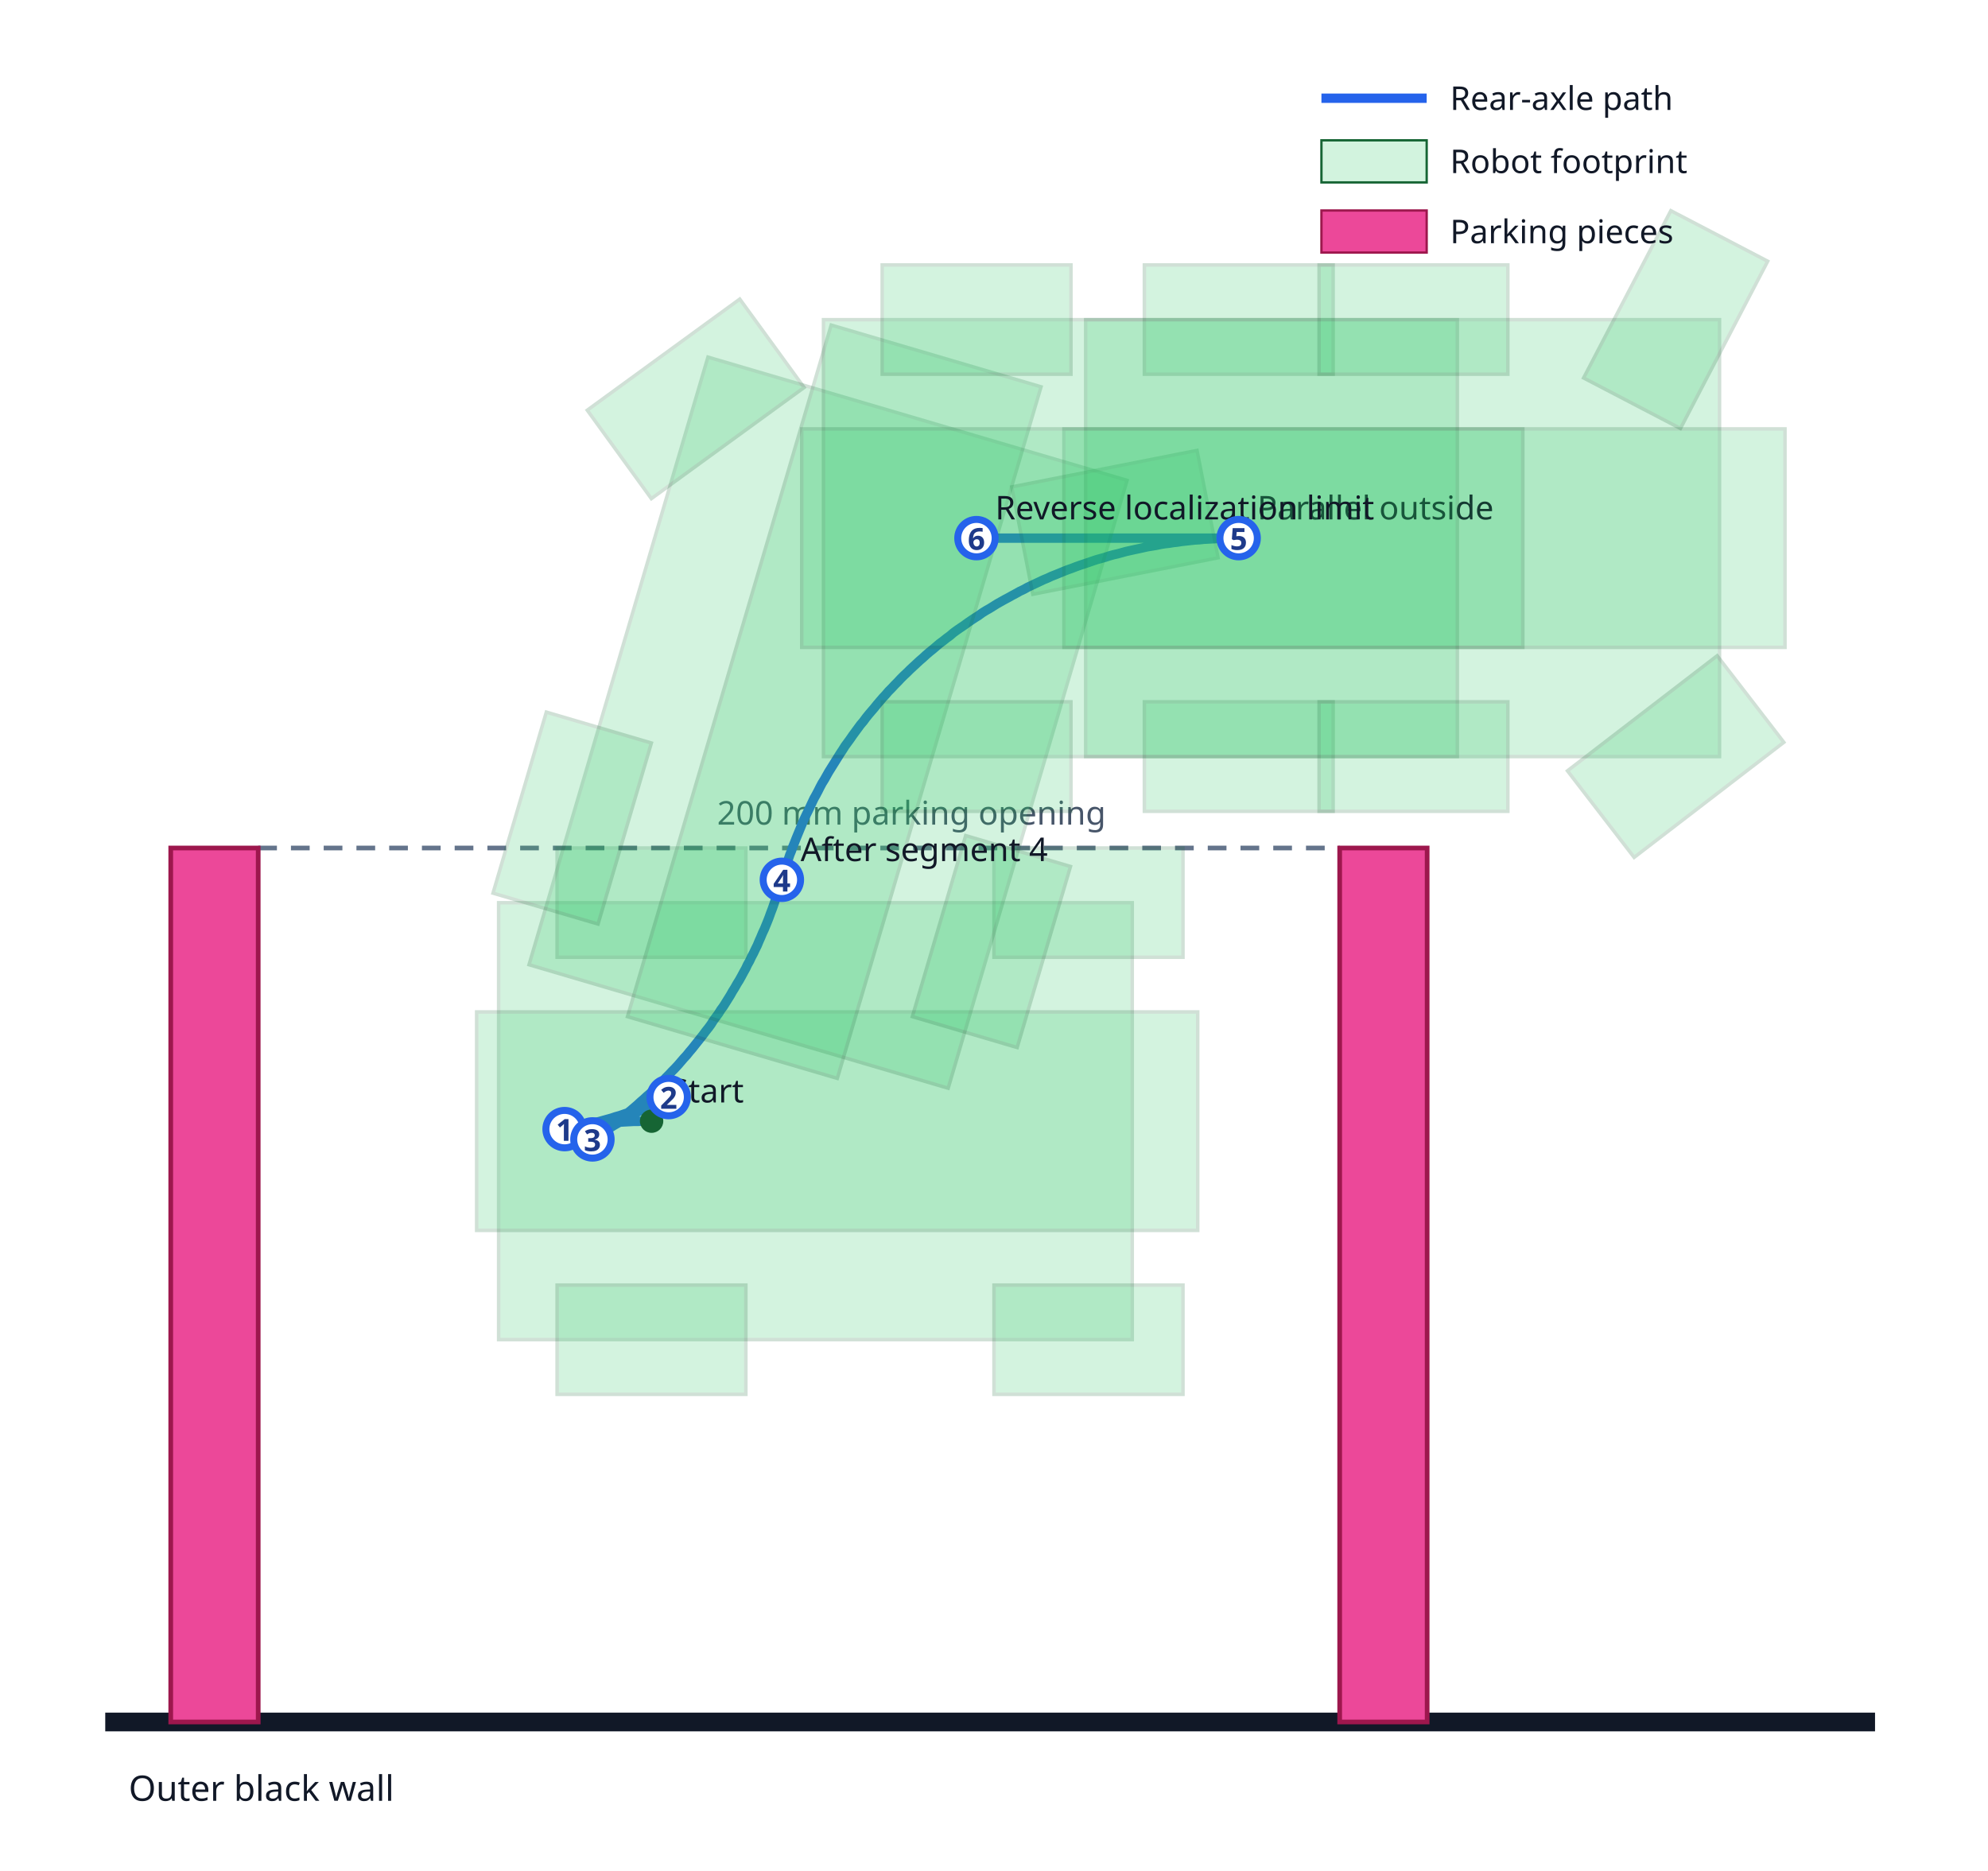
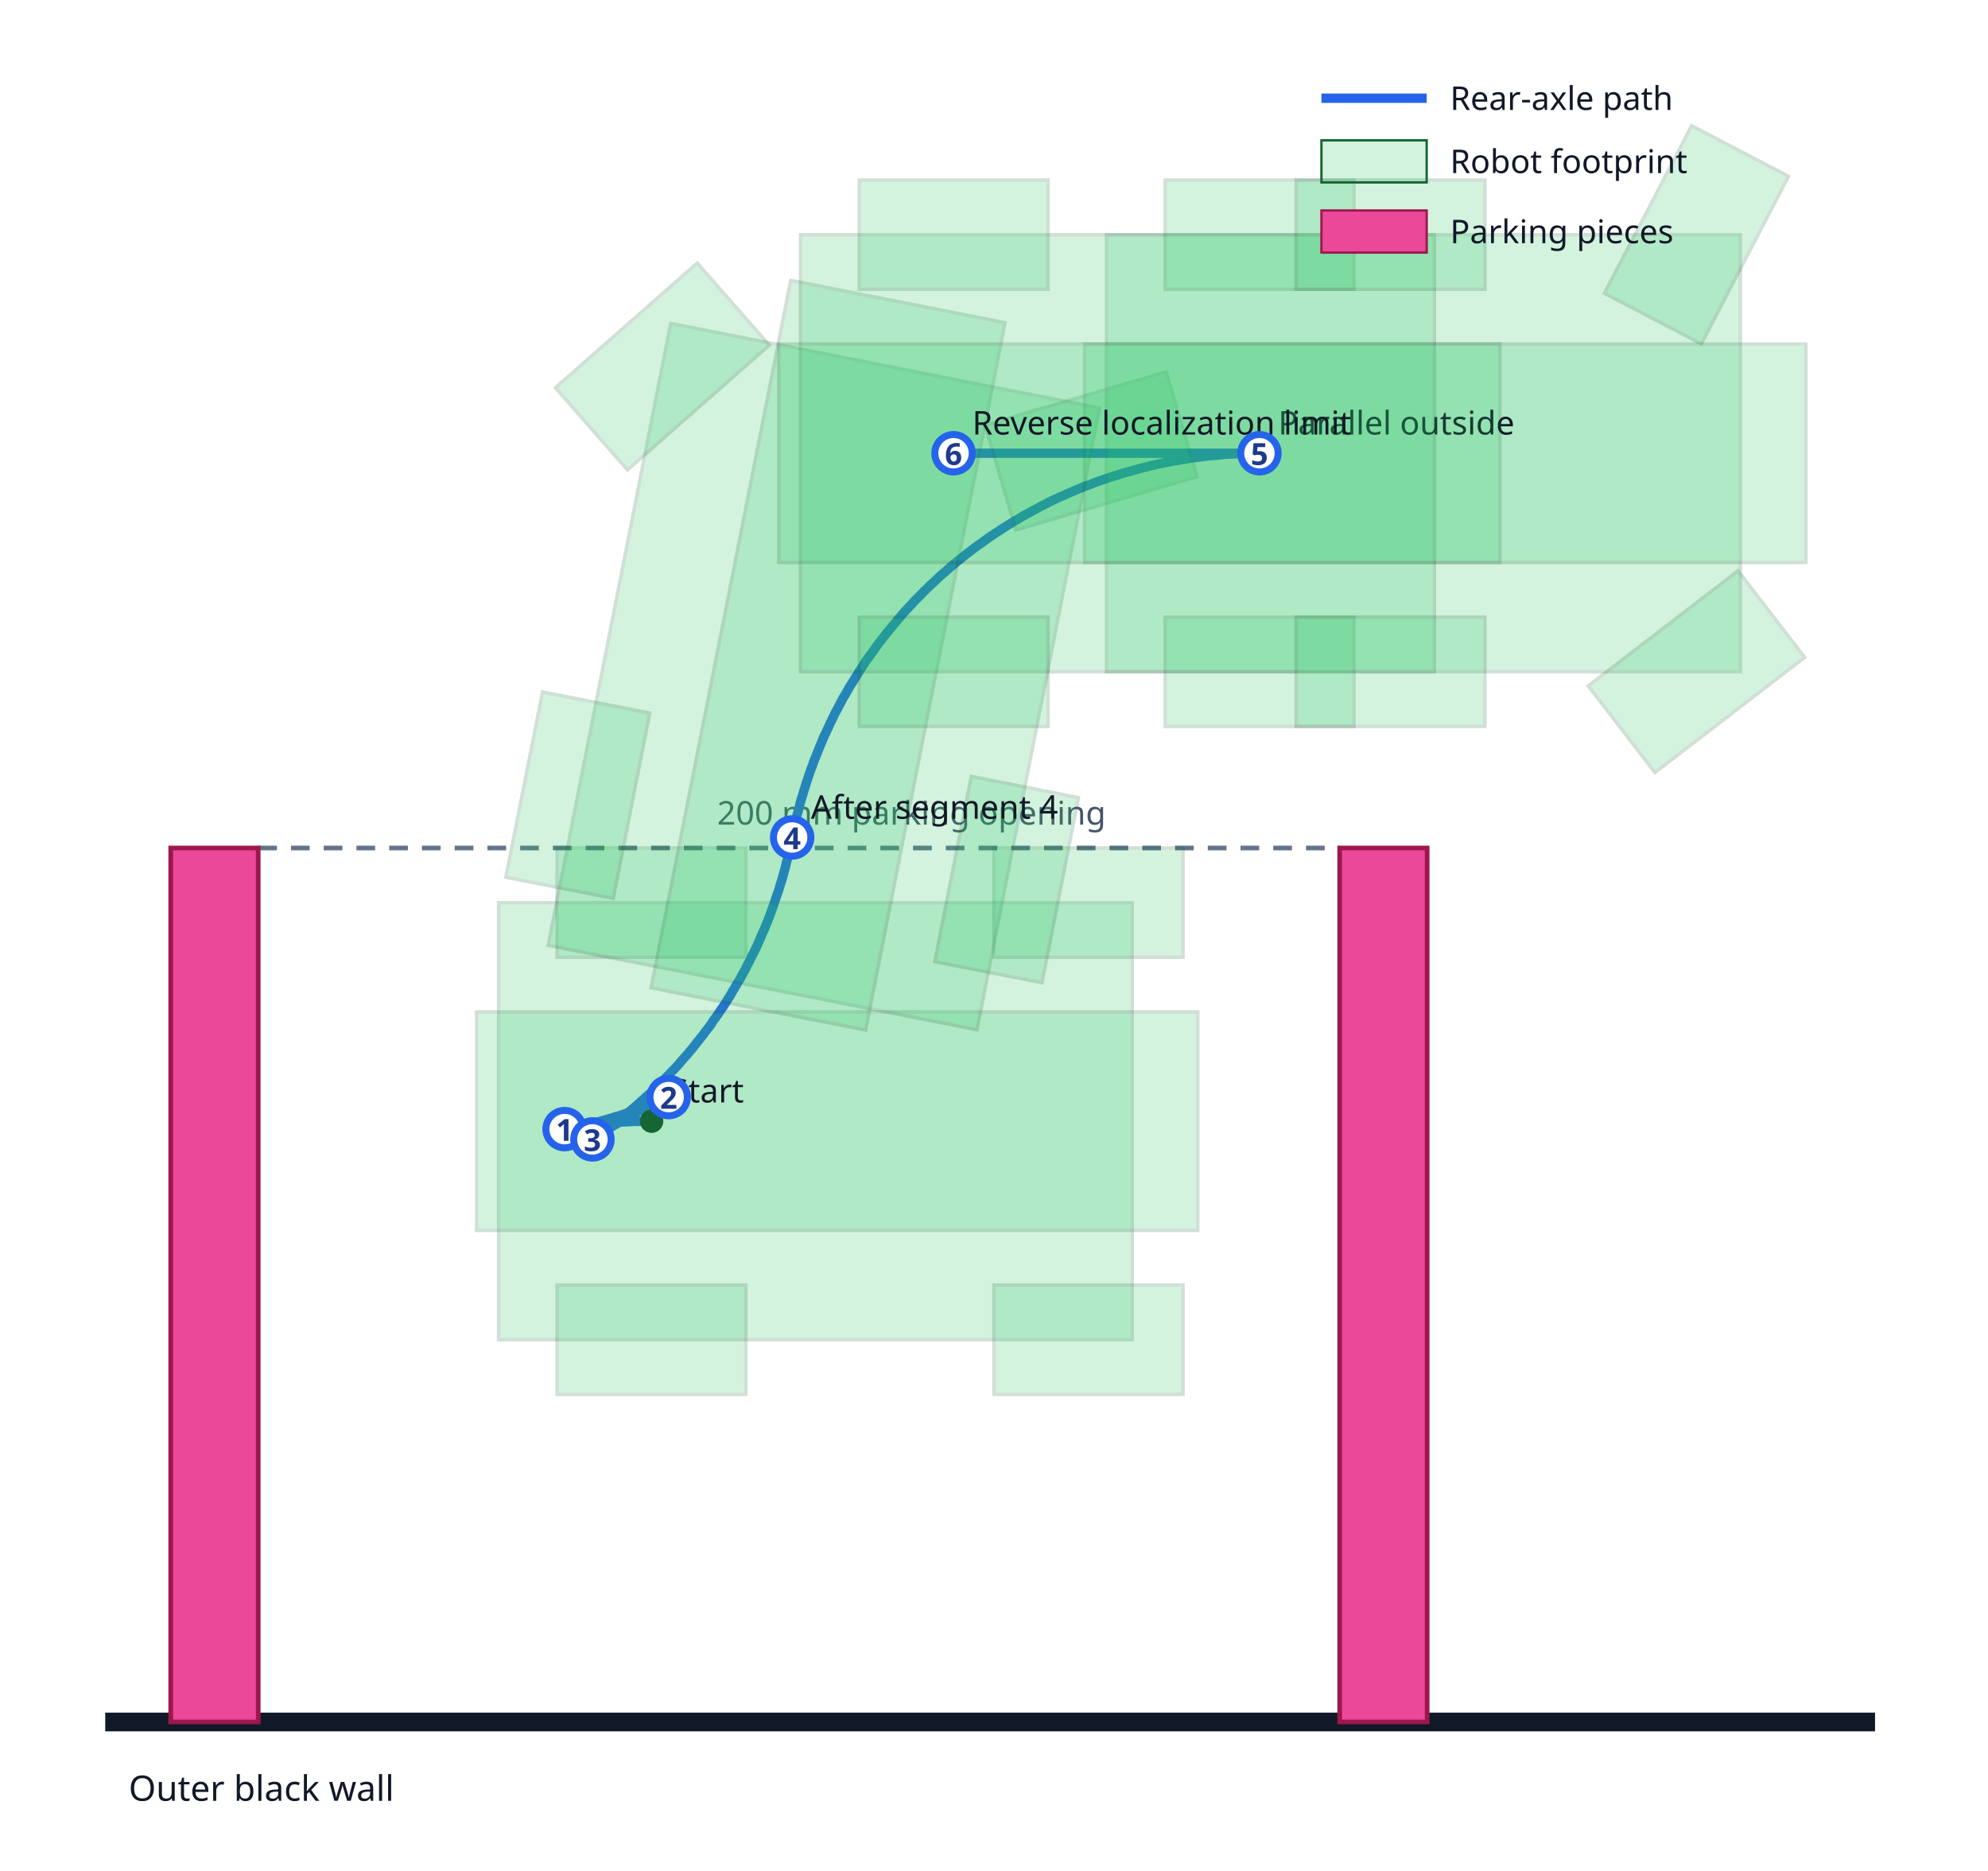
<svg xmlns="http://www.w3.org/2000/svg" viewBox="0 0 850 800" role="img" aria-labelledby="title desc">
  <rect width="850" height="800" fill="#ffffff" />
  <line x1="45.0" y1="736.3" x2="801.7" y2="736.3" stroke="#111827" stroke-width="8" />
  <line x1="110.4" y1="362.6" x2="572.8" y2="362.6" stroke="#64748b" stroke-width="2" stroke-dasharray="8 6" />
  <polygon points="73.0,736.3 110.4,736.3 110.4,362.6 73.0,362.6" fill="#ec4899" stroke="#9d174d" stroke-width="2" />
  <polygon points="572.8,736.3 610.2,736.3 610.2,362.6 572.8,362.6" fill="#ec4899" stroke="#9d174d" stroke-width="2" />
  <text x="55" y="770" font-family="sans-serif" font-size="15" fill="#111827">Outer black wall</text>
  <text x="306.6" y="352.6" font-family="sans-serif" font-size="14" fill="#475569">200 mm parking opening</text>
-   <polyline points="278.6,479.4 276.7,479.4 274.8,479.4 272.9,479.5 271.1,479.5 269.2,479.6 267.3,479.7 265.5,479.8 263.6,480.0 261.8,480.1 259.9,480.3 258.0,480.4 256.2,480.6 254.3,480.9 252.5,481.1 250.6,481.3 248.8,481.6 246.9,481.9 245.1,482.2 243.2,482.5 241.4,482.8 243.2,482.5 245.1,482.1 246.9,481.7 248.7,481.3 250.5,480.9 252.4,480.5 254.2,480.0 256.0,479.6 257.8,479.1 259.6,478.6 261.4,478.1 263.2,477.5 265.0,477.0 266.7,476.4 268.5,475.8 270.3,475.2 272.0,474.6 273.8,474.0 275.6,473.3 277.3,472.7 279.0,472.0 280.8,471.3 282.5,470.6 284.2,469.9 285.9,469.1 284.2,469.9 282.5,470.7 280.8,471.5 279.2,472.3 277.5,473.1 275.8,473.9 274.1,474.8 272.5,475.6 270.8,476.5 269.2,477.4 267.6,478.3 265.9,479.2 264.3,480.2 262.7,481.1 261.1,482.1 259.5,483.1 258.0,484.1 256.4,485.1 254.8,486.1 253.3,487.2 254.8,486.1 256.4,485.0 257.9,484.0 259.4,482.9 260.9,481.8 262.4,480.6 263.9,479.5 265.3,478.3 266.8,477.2 268.2,476.0 269.7,474.8 271.1,473.6 272.5,472.4 273.9,471.1 275.3,469.9 276.7,468.6 278.1,467.4 279.4,466.1 280.8,464.8 282.1,463.5 283.4,462.2 284.7,460.8 286.0,459.5 287.3,458.1 288.6,456.8 289.9,455.4 291.1,454.0 292.3,452.6 293.6,451.2 294.8,449.7 296.0,448.3 297.1,446.9 298.3,445.4 299.5,443.9 300.6,442.5 301.7,441.0 302.9,439.5 304.0,438.0 305.0,436.4 306.1,434.9 307.2,433.4 308.2,431.8 309.3,430.3 310.3,428.7 311.3,427.1 312.3,425.5 313.2,423.9 314.2,422.3 315.1,420.7 316.1,419.1 317.0,417.5 317.9,415.8 318.8,414.2 319.6,412.5 320.5,410.9 321.3,409.2 322.2,407.5 323.0,405.8 323.8,404.2 324.5,402.5 325.3,400.7 326.0,399.0 326.8,397.3 327.5,395.6 328.2,393.9 328.9,392.1 329.5,390.4 330.2,388.6 330.8,386.9 331.4,385.1 332.0,383.3 332.6,381.6 333.2,379.8 333.7,378.0 334.3,376.2 334.8,374.4 335.4,372.6 335.9,370.8 336.5,369.1 337.1,367.3 337.7,365.5 338.4,363.8 339.0,362.0 339.7,360.3 340.4,358.5 341.1,356.8 341.8,355.1 342.5,353.4 343.2,351.7 344.0,349.9 344.8,348.2 345.6,346.6 346.4,344.9 347.2,343.2 348.0,341.5 348.9,339.9 349.8,338.2 350.6,336.6 351.5,334.9 352.5,333.3 353.4,331.7 354.3,330.1 355.3,328.5 356.3,326.9 357.3,325.3 358.3,323.7 359.3,322.1 360.3,320.6 361.3,319.0 362.4,317.5 363.5,316.0 364.6,314.4 365.7,312.9 366.8,311.4 367.9,309.9 369.1,308.5 370.2,307.0 371.4,305.5 372.6,304.1 373.8,302.7 375.0,301.2 376.2,299.8 377.4,298.4 378.7,297.0 379.9,295.6 381.2,294.3 382.5,292.9 383.8,291.6 385.1,290.2 386.4,288.9 387.8,287.6 389.1,286.3 390.5,285.0 391.8,283.8 393.2,282.5 394.6,281.3 396.0,280.0 397.4,278.8 398.9,277.6 400.3,276.4 401.7,275.2 403.2,274.1 404.7,272.9 406.2,271.8 407.6,270.6 409.1,269.5 410.7,268.4 412.2,267.4 413.7,266.3 415.3,265.2 416.8,264.2 418.4,263.2 419.9,262.1 421.5,261.1 423.1,260.2 424.7,259.2 426.3,258.2 427.9,257.3 429.5,256.4 431.2,255.5 432.8,254.6 434.5,253.7 436.1,252.8 437.8,252.0 439.4,251.1 441.1,250.3 442.8,249.5 444.5,248.7 446.2,247.9 447.9,247.2 449.6,246.4 451.4,245.7 453.1,245.0 454.8,244.3 456.6,243.6 458.3,243.0 460.1,242.3 461.8,241.7 463.6,241.1 465.4,240.5 467.1,239.9 468.9,239.3 470.7,238.8 472.5,238.3 474.3,237.7 476.1,237.2 477.9,236.8 479.7,236.3 481.5,235.8 483.3,235.4 485.1,235.0 487.0,234.6 488.8,234.2 490.6,233.8 492.5,233.5 494.3,233.2 496.2,232.8 498.0,232.5 499.8,232.3 501.7,232.0 503.5,231.8 505.4,231.5 507.3,231.3 509.1,231.1 511.0,230.9 512.8,230.8 514.7,230.6 516.6,230.5 518.4,230.4 520.3,230.3 522.2,230.2 524.0,230.2 525.9,230.1 527.8,230.1 529.6,230.1 527.8,230.1 525.9,230.1 524.0,230.1 522.2,230.1 520.3,230.1 518.4,230.1 516.6,230.1 514.7,230.1 512.8,230.1 510.9,230.1 509.1,230.1 507.2,230.1 505.3,230.1 503.5,230.1 501.6,230.1 499.7,230.1 497.9,230.1 496.0,230.1 494.1,230.1 492.3,230.1 490.4,230.1 488.5,230.1 486.7,230.1 484.8,230.1 482.9,230.1 481.1,230.1 479.2,230.1 477.3,230.1 475.4,230.1 473.6,230.1 471.7,230.1 469.8,230.1 468.0,230.1 466.1,230.1 464.2,230.1 462.4,230.1 460.5,230.1 458.6,230.1 456.8,230.1 454.9,230.1 453.0,230.1 451.2,230.1 449.3,230.1 447.4,230.1 445.6,230.1 443.7,230.1 441.8,230.1 439.9,230.1 438.1,230.1 436.2,230.1 434.3,230.1 432.5,230.1 430.6,230.1 428.7,230.1 426.9,230.1 425.0,230.1 423.1,230.1 421.3,230.1 419.4,230.1 417.5,230.1" fill="none" stroke="#2563eb" stroke-width="4" />
+   <polyline points="278.6,479.4 276.7,479.4 274.8,479.4 272.9,479.5 271.1,479.5 269.2,479.6 267.3,479.7 265.5,479.8 263.6,480.0 261.8,480.1 259.9,480.3 258.0,480.4 256.2,480.6 254.3,480.9 252.5,481.1 250.6,481.3 248.8,481.6 246.9,481.9 245.1,482.2 243.2,482.5 241.4,482.8 243.2,482.5 245.1,482.1 246.9,481.7 248.7,481.3 250.5,480.9 252.4,480.5 254.2,480.0 256.0,479.6 257.8,479.1 259.6,478.6 261.4,478.1 263.2,477.5 265.0,477.0 266.7,476.4 268.5,475.8 270.3,475.2 272.0,474.6 273.8,474.0 275.6,473.3 277.3,472.7 279.0,472.0 280.8,471.3 282.5,470.6 284.2,469.9 285.9,469.1 284.2,469.9 282.5,470.7 280.8,471.5 279.2,472.3 277.5,473.1 275.8,473.9 274.1,474.8 272.5,475.6 270.8,476.5 269.2,477.4 267.6,478.3 265.9,479.2 264.3,480.2 262.7,481.1 261.1,482.1 259.5,483.1 258.0,484.1 256.4,485.1 254.8,486.1 253.3,487.2 254.8,486.1 256.4,485.0 257.9,484.0 259.4,482.9 260.9,481.8 262.4,480.6 263.9,479.5 265.3,478.3 266.8,477.2 268.2,476.0 269.7,474.8 271.1,473.6 272.5,472.4 273.9,471.1 275.3,469.9 276.7,468.6 278.1,467.4 279.4,466.1 280.8,464.8 282.1,463.5 283.4,462.2 284.7,460.8 286.0,459.5 287.3,458.1 288.6,456.8 289.9,455.4 291.1,454.0 292.3,452.6 293.6,451.2 294.8,449.7 296.0,448.3 297.1,446.9 298.3,445.4 299.5,443.9 300.6,442.5 301.7,441.0 302.9,439.5 304.0,438.0 305.0,436.4 306.1,434.9 307.2,433.4 308.2,431.8 309.3,430.3 310.3,428.7 311.3,427.1 312.3,425.5 313.2,423.9 314.2,422.3 315.1,420.7 316.1,419.1 317.0,417.5 317.9,415.8 318.8,414.2 319.6,412.5 320.5,410.9 321.3,409.2 322.2,407.5 323.0,405.8 323.8,404.2 324.5,402.5 325.3,400.7 326.0,399.0 326.8,397.3 327.5,395.6 328.2,393.9 328.9,392.1 329.5,390.4 330.2,388.6 330.8,386.9 331.4,385.1 332.0,383.3 332.6,381.6 333.2,379.8 333.7,378.0 334.3,376.2 334.8,374.4 335.3,372.6 335.8,370.8 336.2,369.0 336.7,367.2 337.1,365.4 337.6,363.5 338.0,361.7 338.3,359.9 338.7,358.1 339.1,356.2 339.5,354.4 339.9,352.6 340.3,350.8 340.7,348.9 341.2,347.1 341.7,345.3 342.1,343.5 342.6,341.7 343.2,339.9 343.7,338.1 344.3,336.3 344.8,334.6 345.4,332.8 346.0,331.0 346.6,329.3 347.3,327.5 347.9,325.7 348.6,324.0 349.3,322.3 350.0,320.5 350.7,318.8 351.4,317.1 352.1,315.4 352.9,313.7 353.7,312.0 354.5,310.3 355.3,308.6 356.1,306.9 356.9,305.2 357.8,303.6 358.7,301.9 359.5,300.3 360.4,298.6 361.4,297.0 362.3,295.4 363.2,293.8 364.2,292.2 365.2,290.6 366.2,289.0 367.2,287.4 368.2,285.8 369.2,284.3 370.2,282.7 371.3,281.2 372.4,279.7 373.5,278.2 374.6,276.6 375.7,275.1 376.8,273.7 378.0,272.2 379.1,270.7 380.3,269.3 381.5,267.8 382.7,266.4 383.9,264.9 385.1,263.5 386.3,262.1 387.6,260.7 388.8,259.4 390.1,258.0 391.4,256.6 392.7,255.3 394.0,254.0 395.3,252.6 396.7,251.3 398.0,250.0 399.4,248.8 400.7,247.5 402.1,246.2 403.5,245.0 404.9,243.8 406.3,242.5 407.8,241.3 409.2,240.1 410.6,239.0 412.1,237.8 413.6,236.6 415.1,235.5 416.5,234.4 418.0,233.3 419.6,232.2 421.1,231.1 422.6,230.0 424.2,228.9 425.7,227.9 427.3,226.9 428.8,225.9 430.4,224.9 432.0,223.9 433.6,222.9 435.2,222.0 436.8,221.0 438.4,220.1 440.1,219.2 441.7,218.3 443.4,217.4 445.0,216.5 446.7,215.7 448.3,214.8 450.0,214.0 451.7,213.2 453.4,212.4 455.1,211.7 456.8,210.9 458.5,210.2 460.3,209.4 462.0,208.7 463.7,208.0 465.5,207.4 467.2,206.7 469.0,206.0 470.7,205.4 472.5,204.8 474.3,204.2 476.0,203.6 477.8,203.1 479.6,202.5 481.4,202.0 483.2,201.5 485.0,201.0 486.8,200.5 488.6,200.0 490.4,199.6 492.2,199.1 494.0,198.7 495.9,198.3 497.7,197.9 499.5,197.6 501.4,197.2 503.2,196.9 505.0,196.6 506.9,196.3 508.7,196.0 510.6,195.7 512.4,195.5 514.3,195.2 516.2,195.0 518.0,194.8 519.9,194.7 521.7,194.5 523.6,194.3 525.5,194.2 527.3,194.1 529.2,194.0 531.1,193.9 532.9,193.9 534.8,193.8 536.7,193.8 538.5,193.8 536.7,193.8 534.8,193.8 532.9,193.8 531.1,193.8 529.2,193.8 527.3,193.8 525.4,193.8 523.6,193.8 521.7,193.8 519.8,193.8 518.0,193.8 516.1,193.8 514.2,193.8 512.4,193.8 510.5,193.8 508.6,193.8 506.8,193.8 504.9,193.8 503.0,193.8 501.2,193.8 499.3,193.8 497.4,193.8 495.6,193.8 493.7,193.8 491.8,193.8 489.9,193.8 488.1,193.8 486.2,193.8 484.3,193.8 482.5,193.8 480.6,193.8 478.7,193.8 476.9,193.8 475.0,193.8 473.1,193.8 471.3,193.8 469.4,193.8 467.5,193.8 465.7,193.8 463.8,193.8 461.9,193.8 460.1,193.8 458.2,193.8 456.3,193.8 454.4,193.8 452.6,193.8 450.7,193.8 448.8,193.8 447.0,193.8 445.1,193.8 443.2,193.8 441.4,193.8 439.5,193.8 437.6,193.8 435.8,193.8 433.9,193.8 432.0,193.8 430.2,193.8 428.3,193.8 426.4,193.8 424.6,193.8 422.7,193.8 420.8,193.8 418.9,193.8 417.1,193.8 415.2,193.8 413.3,193.8 411.5,193.8 409.6,193.8 407.7,193.8" fill="none" stroke="#2563eb" stroke-width="4" />
  <polygon points="484.1,386.0 484.1,572.8 213.2,572.8 213.2,386.0" fill="#22c55e" stroke="#166534" opacity="0.20" stroke-width="1.5" />
  <polygon points="512.1,432.7 512.1,526.1 203.8,526.1 203.8,432.7" fill="#22c55e" stroke="#166534" opacity="0.20" stroke-width="1.5" />
  <polygon points="318.9,362.6 318.9,409.3 238.2,409.3 238.2,362.6" fill="#22c55e" stroke="#166534" opacity="0.20" stroke-width="1.5" />
  <polygon points="318.9,549.5 318.9,596.2 238.2,596.2 238.2,549.5" fill="#22c55e" stroke="#166534" opacity="0.20" stroke-width="1.5" />
  <polygon points="505.8,362.6 505.8,409.3 425.0,409.3 425.0,362.6" fill="#22c55e" stroke="#166534" opacity="0.20" stroke-width="1.5" />
  <polygon points="505.8,549.5 505.8,596.2 425.0,596.2 425.0,549.5" fill="#22c55e" stroke="#166534" opacity="0.20" stroke-width="1.5" />
  <circle cx="278.6" cy="479.4" r="5" fill="#166534" />
  <text x="286.6" y="471.4" font-family="sans-serif" font-size="14" fill="#111827">Start</text>
-   <polygon points="302.7,152.7 481.9,205.4 405.4,465.3 226.2,412.5" fill="#22c55e" stroke="#166534" opacity="0.20" stroke-width="1.5" />
-   <polygon points="355.4,139.0 445.1,165.4 358.0,461.1 268.3,434.7" fill="#22c55e" stroke="#166534" opacity="0.20" stroke-width="1.5" />
-   <polygon points="233.6,304.5 278.5,317.7 255.7,395.1 210.8,381.9" fill="#22c55e" stroke="#166534" opacity="0.20" stroke-width="1.5" />
-   <polygon points="412.9,357.3 457.7,370.5 434.9,447.9 390.1,434.7" fill="#22c55e" stroke="#166534" opacity="0.20" stroke-width="1.5" />
-   <polygon points="316.3,127.9 343.8,165.7 278.5,213.2 251.1,175.4" fill="#22c55e" stroke="#166534" opacity="0.20" stroke-width="1.5" />
-   <polygon points="511.8,192.6 520.8,238.5 441.6,254.1 432.6,208.2" fill="#22c55e" stroke="#166534" opacity="0.20" stroke-width="1.5" />
-   <circle cx="334.3" cy="376.2" r="5" fill="#166534" />
-   <text x="342.3" y="368.2" font-family="sans-serif" font-size="14" fill="#111827">After segment 4</text>
-   <polygon points="735.2,136.7 735.2,323.5 464.2,323.5 464.2,136.7" fill="#22c55e" stroke="#166534" opacity="0.20" stroke-width="1.5" />
-   <polygon points="763.2,183.4 763.2,276.8 454.9,276.8 454.9,183.4" fill="#22c55e" stroke="#166534" opacity="0.20" stroke-width="1.5" />
-   <polygon points="570.0,113.3 570.0,160.0 489.3,160.0 489.3,113.3" fill="#22c55e" stroke="#166534" opacity="0.20" stroke-width="1.5" />
-   <polygon points="570.0,300.1 570.0,346.9 489.3,346.9 489.3,300.1" fill="#22c55e" stroke="#166534" opacity="0.20" stroke-width="1.5" />
-   <polygon points="714.4,90.1 755.8,111.7 718.5,183.2 677.1,161.6" fill="#22c55e" stroke="#166534" opacity="0.20" stroke-width="1.5" />
-   <polygon points="734.2,280.4 762.7,317.4 698.7,366.6 670.2,329.6" fill="#22c55e" stroke="#166534" opacity="0.20" stroke-width="1.5" />
-   <circle cx="529.6" cy="230.1" r="5" fill="#166534" />
-   <text x="537.6" y="222.1" font-family="sans-serif" font-size="14" fill="#111827">Parallel outside</text>
-   <polygon points="623.1,136.7 623.1,323.5 352.1,323.5 352.1,136.7" fill="#22c55e" stroke="#166534" opacity="0.20" stroke-width="1.5" />
-   <polygon points="651.1,183.4 651.1,276.8 342.8,276.8 342.8,183.4" fill="#22c55e" stroke="#166534" opacity="0.20" stroke-width="1.5" />
-   <polygon points="457.9,113.3 457.9,160.0 377.2,160.0 377.2,113.3" fill="#22c55e" stroke="#166534" opacity="0.20" stroke-width="1.5" />
-   <polygon points="457.9,300.1 457.9,346.9 377.2,346.9 377.2,300.1" fill="#22c55e" stroke="#166534" opacity="0.20" stroke-width="1.5" />
-   <polygon points="644.7,113.3 644.7,160.0 564.0,160.0 564.0,113.3" fill="#22c55e" stroke="#166534" opacity="0.20" stroke-width="1.5" />
-   <polygon points="644.7,300.1 644.7,346.9 564.0,346.9 564.0,300.1" fill="#22c55e" stroke="#166534" opacity="0.20" stroke-width="1.5" />
-   <circle cx="417.5" cy="230.1" r="5" fill="#166534" />
-   <text x="425.5" y="222.1" font-family="sans-serif" font-size="14" fill="#111827">Reverse localization limit</text>
+   <polygon points="286.8,138.3 470.1,174.5 417.7,440.3 234.4,404.2" fill="#22c55e" stroke="#166534" opacity="0.20" stroke-width="1.5" />
+   <polygon points="338.1,119.9 429.7,138.0 370.1,440.4 278.4,422.4" fill="#22c55e" stroke="#166534" opacity="0.20" stroke-width="1.5" />
+   <polygon points="232.0,295.9 277.8,304.9 262.2,384.1 216.3,375.1" fill="#22c55e" stroke="#166534" opacity="0.20" stroke-width="1.5" />
+   <polygon points="415.3,332.0 461.1,341.1 445.5,420.2 399.7,411.2" fill="#22c55e" stroke="#166534" opacity="0.20" stroke-width="1.5" />
+   <polygon points="298.1,112.5 328.9,147.6 268.3,200.9 237.5,165.8" fill="#22c55e" stroke="#166534" opacity="0.20" stroke-width="1.5" />
+   <polygon points="498.6,159.0 511.8,203.8 434.4,226.6 421.2,181.8" fill="#22c55e" stroke="#166534" opacity="0.20" stroke-width="1.5" />
+   <circle cx="338.7" cy="358.1" r="5" fill="#166534" />
+   <text x="346.7" y="350.1" font-family="sans-serif" font-size="14" fill="#111827">After segment 4</text>
+   <polygon points="744.1,100.4 744.1,287.2 473.1,287.2 473.1,100.4" fill="#22c55e" stroke="#166534" opacity="0.20" stroke-width="1.5" />
+   <polygon points="772.1,147.1 772.1,240.5 463.8,240.5 463.8,147.1" fill="#22c55e" stroke="#166534" opacity="0.20" stroke-width="1.5" />
+   <polygon points="578.9,77.0 578.9,123.7 498.2,123.7 498.2,77.0" fill="#22c55e" stroke="#166534" opacity="0.20" stroke-width="1.5" />
+   <polygon points="578.9,263.9 578.9,310.6 498.2,310.6 498.2,263.9" fill="#22c55e" stroke="#166534" opacity="0.20" stroke-width="1.5" />
+   <polygon points="723.3,53.8 764.7,75.4 727.4,147.0 686.0,125.4" fill="#22c55e" stroke="#166534" opacity="0.20" stroke-width="1.5" />
+   <polygon points="743.1,244.1 771.6,281.1 707.6,330.3 679.1,293.3" fill="#22c55e" stroke="#166534" opacity="0.20" stroke-width="1.5" />
+   <circle cx="538.5" cy="193.8" r="5" fill="#166534" />
+   <text x="546.5" y="185.8" font-family="sans-serif" font-size="14" fill="#111827">Parallel outside</text>
+   <polygon points="613.3,100.4 613.3,287.2 342.3,287.2 342.3,100.4" fill="#22c55e" stroke="#166534" opacity="0.20" stroke-width="1.5" />
+   <polygon points="641.3,147.1 641.3,240.5 333.0,240.5 333.0,147.1" fill="#22c55e" stroke="#166534" opacity="0.20" stroke-width="1.5" />
+   <polygon points="448.1,77.0 448.1,123.7 367.4,123.7 367.4,77.0" fill="#22c55e" stroke="#166534" opacity="0.20" stroke-width="1.5" />
+   <polygon points="448.1,263.9 448.1,310.6 367.4,310.6 367.4,263.9" fill="#22c55e" stroke="#166534" opacity="0.20" stroke-width="1.5" />
+   <polygon points="634.9,77.0 634.9,123.7 554.2,123.7 554.2,77.0" fill="#22c55e" stroke="#166534" opacity="0.20" stroke-width="1.5" />
+   <polygon points="634.9,263.9 634.9,310.6 554.2,310.6 554.2,263.9" fill="#22c55e" stroke="#166534" opacity="0.20" stroke-width="1.5" />
+   <circle cx="407.7" cy="193.8" r="5" fill="#166534" />
+   <text x="415.7" y="185.8" font-family="sans-serif" font-size="14" fill="#111827">Reverse localization limit</text>
  <circle cx="241.4" cy="482.8" r="8" fill="#ffffff" stroke="#2563eb" stroke-width="3" />
  <text x="241.4" y="487.8" text-anchor="middle" font-family="sans-serif" font-size="13" font-weight="bold" fill="#1e3a8a">1</text>
  <circle cx="285.9" cy="469.1" r="8" fill="#ffffff" stroke="#2563eb" stroke-width="3" />
  <text x="285.9" y="474.1" text-anchor="middle" font-family="sans-serif" font-size="13" font-weight="bold" fill="#1e3a8a">2</text>
  <circle cx="253.3" cy="487.2" r="8" fill="#ffffff" stroke="#2563eb" stroke-width="3" />
  <text x="253.3" y="492.2" text-anchor="middle" font-family="sans-serif" font-size="13" font-weight="bold" fill="#1e3a8a">3</text>
-   <circle cx="334.3" cy="376.2" r="8" fill="#ffffff" stroke="#2563eb" stroke-width="3" />
-   <text x="334.3" y="381.2" text-anchor="middle" font-family="sans-serif" font-size="13" font-weight="bold" fill="#1e3a8a">4</text>
-   <circle cx="529.6" cy="230.1" r="8" fill="#ffffff" stroke="#2563eb" stroke-width="3" />
-   <text x="529.6" y="235.1" text-anchor="middle" font-family="sans-serif" font-size="13" font-weight="bold" fill="#1e3a8a">5</text>
-   <circle cx="417.5" cy="230.1" r="8" fill="#ffffff" stroke="#2563eb" stroke-width="3" />
-   <text x="417.5" y="235.1" text-anchor="middle" font-family="sans-serif" font-size="13" font-weight="bold" fill="#1e3a8a">6</text>
+   <circle cx="338.7" cy="358.1" r="8" fill="#ffffff" stroke="#2563eb" stroke-width="3" />
+   <text x="338.7" y="363.1" text-anchor="middle" font-family="sans-serif" font-size="13" font-weight="bold" fill="#1e3a8a">4</text>
+   <circle cx="538.5" cy="193.8" r="8" fill="#ffffff" stroke="#2563eb" stroke-width="3" />
+   <text x="538.5" y="198.8" text-anchor="middle" font-family="sans-serif" font-size="13" font-weight="bold" fill="#1e3a8a">5</text>
+   <circle cx="407.7" cy="193.8" r="8" fill="#ffffff" stroke="#2563eb" stroke-width="3" />
+   <text x="407.7" y="198.8" text-anchor="middle" font-family="sans-serif" font-size="13" font-weight="bold" fill="#1e3a8a">6</text>
  <line x1="565" y1="42" x2="610" y2="42" stroke="#2563eb" stroke-width="4" />
  <text x="620" y="47" font-family="sans-serif" font-size="14" fill="#111827">Rear-axle path</text>
  <rect x="565" y="60" width="45" height="18" fill="#22c55e" fill-opacity="0.20" stroke="#166534" />
  <text x="620" y="74" font-family="sans-serif" font-size="14" fill="#111827">Robot footprint</text>
  <rect x="565" y="90" width="45" height="18" fill="#ec4899" stroke="#9d174d" />
  <text x="620" y="104" font-family="sans-serif" font-size="14" fill="#111827">Parking pieces</text>
</svg>
